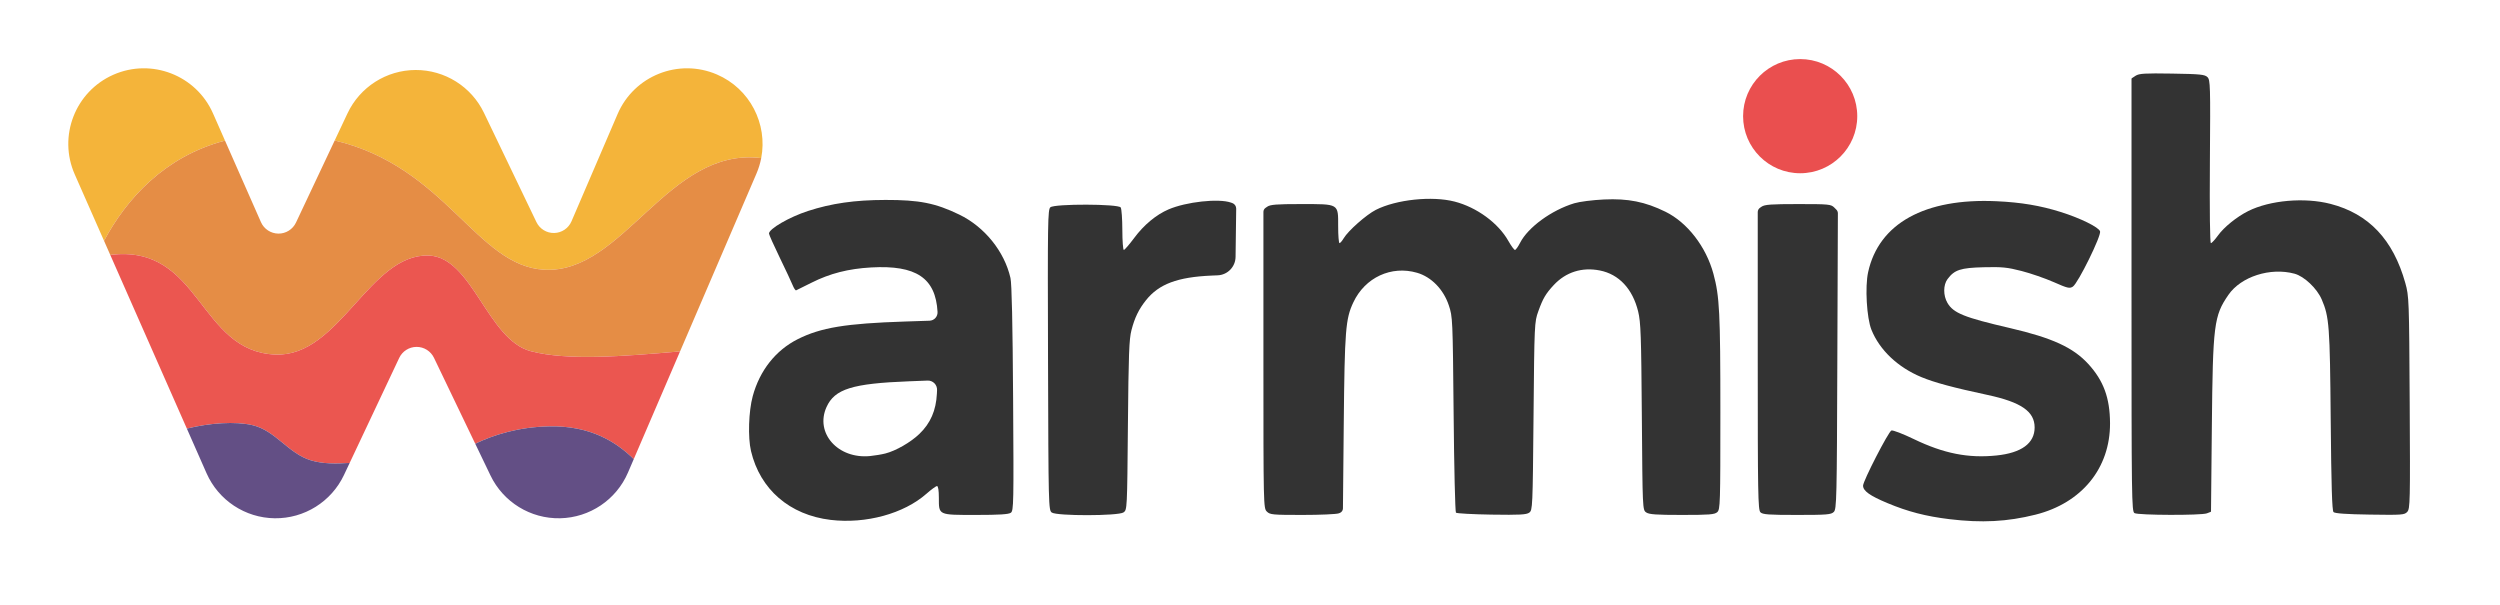
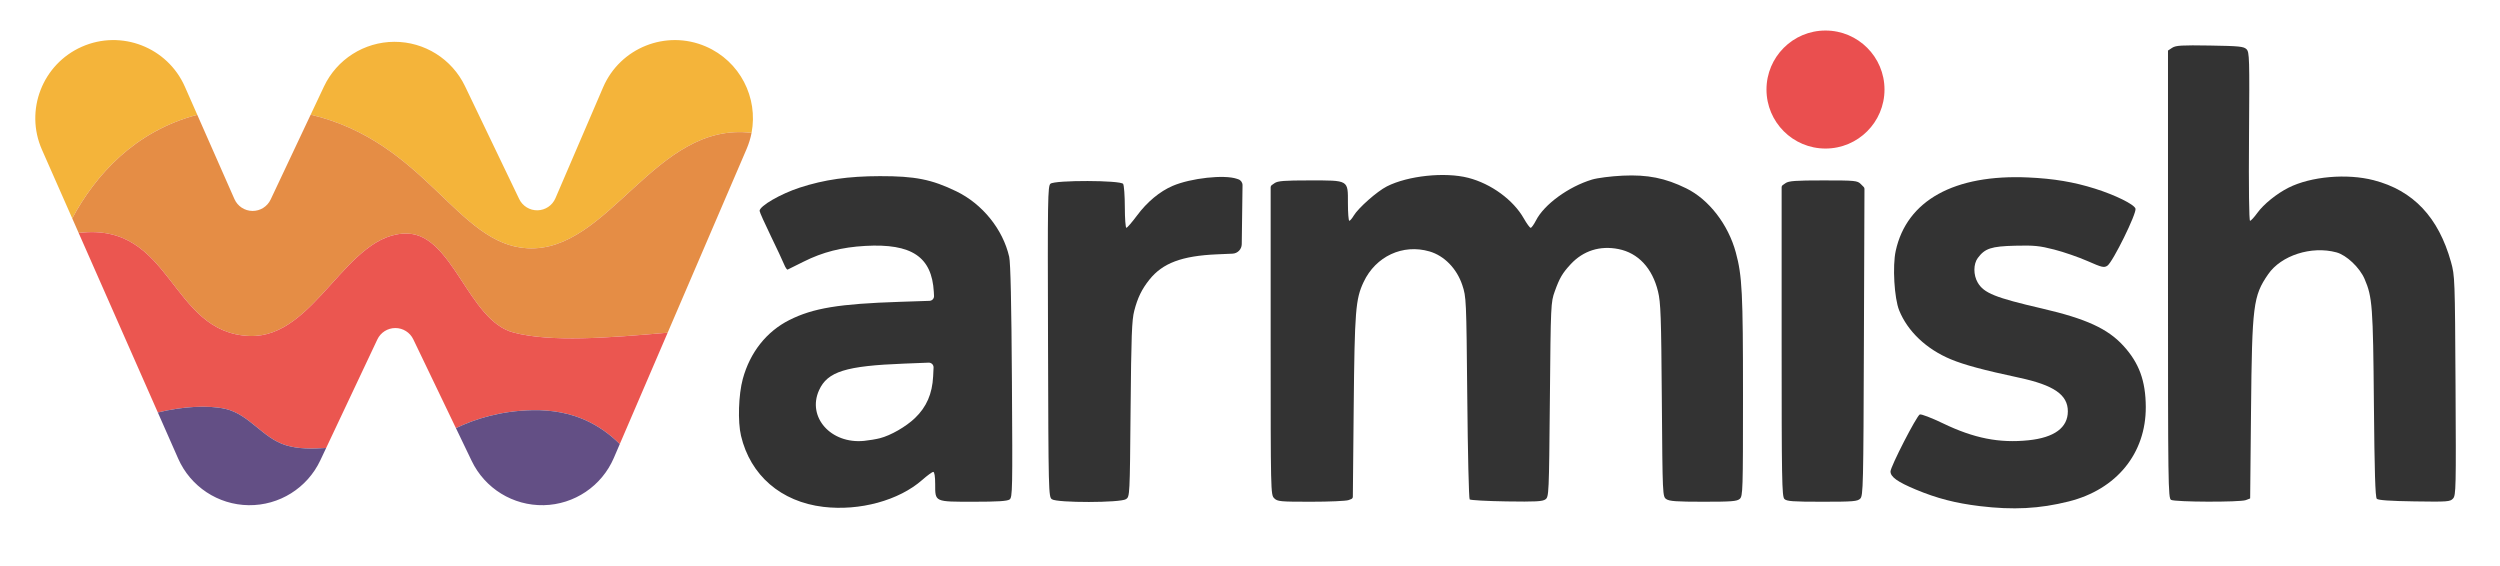
- <svg xmlns="http://www.w3.org/2000/svg" width="100%" height="100%" viewBox="0 0 1489 360" version="1.1" xml:space="preserve" style="fill-rule:evenodd;clip-rule:evenodd;stroke-linejoin:round;stroke-miterlimit:2;">
-   <g id="Artboard1" transform="matrix(0.55726,0,0,0.307956,407.915,132.113)">
+ <svg xmlns="http://www.w3.org/2000/svg" width="100%" height="100%" viewBox="0 0 2881 652" version="1.1" xml:space="preserve" style="fill-rule:evenodd;clip-rule:evenodd;stroke-linejoin:round;stroke-miterlimit:2;">
+   <g id="Artboard1" transform="matrix(1.07822,0,0,0.557742,789.256,239.271)">
    <rect x="-732" y="-429" width="2672" height="1169" style="fill:none;" />
-     <g transform="matrix(1.79449,0,0,3.24722,-708.338,-395.924)">
-       <circle cx="1059" cy="59" r="34" style="fill:rgb(234,79,79);" />
-     </g>
-     <g transform="matrix(1.79449,0,0,3.24722,-2021.91,-1788.98)">
-       <path d="M780.781,562.238L763.326,522.658C753.304,499.934 763.617,473.348 786.342,463.326C809.066,453.304 835.652,463.617 845.674,486.342L852.826,502.559C816.687,512.035 794.084,537.412 780.781,562.238ZM918.168,502.482L925.801,486.3C933.208,470.6 948.985,460.56 966.345,460.5C983.704,460.44 999.55,470.371 1007.07,486.02L1038.31,551.085C1040.26,555.138 1044.39,557.68 1048.89,557.586C1053.38,557.492 1057.41,554.78 1059.19,550.648L1086.66,486.732C1096.46,463.914 1122.95,453.35 1145.77,463.157C1165.54,471.652 1176.11,492.668 1172.2,512.97C1116.7,506.115 1090.12,581.951 1043.06,579.465C1002.53,577.324 984.598,518.191 918.168,502.482Z" style="fill:rgb(244,180,58);" />
-     </g>
-     <g transform="matrix(1.79449,0,0,3.24722,-2021.91,-1788.98)">
-       <path d="M1172.2,512.97C1171.6,516.103 1170.65,519.218 1169.34,522.268L1123.86,628.11C1089.57,631.1 1056.78,633.722 1035,628C1009.01,621.174 1000.16,571.744 974,571C938.833,570 921.028,631.362 883,630C836.743,628.343 838.6,563.959 784.49,570.648L780.781,562.238C794.084,537.412 816.687,512.035 852.826,502.559L874.236,551.108C876.049,555.218 880.093,557.891 884.584,557.948C889.076,558.005 893.187,555.436 895.103,551.374L918.168,502.482C984.598,518.191 1002.53,577.324 1043.06,579.465C1090.12,581.951 1116.7,506.115 1172.2,512.97Z" style="fill:rgb(229,141,69);" />
-     </g>
-     <g transform="matrix(1.79449,0,0,3.24722,-2021.91,-1788.98)">
-       <path d="M1123.86,628.11L1096.28,692.263C1085.58,681.791 1070.35,672.304 1046,672.756C1027.52,673.099 1012.68,677.875 1001.87,683.099L977.293,631.925C975.377,627.936 971.339,625.406 966.914,625.421C962.49,625.436 958.469,627.995 956.581,631.996L927.076,694.541C918.877,695.083 910.925,695.111 904,693C890.333,688.833 882.975,675.203 869,672C859.069,669.724 843.873,670.659 830.108,674.086L784.49,570.648C838.6,563.959 836.743,628.343 883,630C921.028,631.362 938.833,570 974,571C1000.16,571.744 1009.01,621.174 1035,628C1056.78,633.722 1089.57,631.1 1123.86,628.11Z" style="fill:rgb(235,86,80);" />
-     </g>
-     <g transform="matrix(1.79449,0,0,3.24722,-2021.91,-1788.98)">
-       <path d="M1096.28,692.263L1092.84,700.268C1085.88,716.478 1070.08,727.121 1052.44,727.49C1034.8,727.859 1018.57,717.885 1010.94,701.98L1001.87,683.099C1012.68,677.875 1027.52,673.099 1046,672.756C1070.35,672.304 1085.58,681.791 1096.28,692.263ZM927.076,694.541L923.699,701.7C916.18,717.638 900.049,727.721 882.428,727.496C864.806,727.272 848.937,716.783 841.826,700.658L830.108,674.086C843.873,670.659 859.069,669.724 869,672C882.975,675.203 890.333,688.833 904,693C910.925,695.111 918.877,695.083 927.076,694.541Z" style="fill:rgb(99,79,133);" />
-     </g>
-     <g transform="matrix(2.42078,0,0,4.38052,-2746.65,-4228.27)">
-       <path d="M1198.99,1096.85C1180.89,1094.69 1167.81,1083.4 1163.81,1066.46C1162.39,1060.43 1162.75,1048.89 1164.58,1042.19C1167.67,1030.86 1174.7,1021.97 1184.44,1017.06C1194.62,1011.94 1205.64,1010.12 1231.69,1009.27C1231.69,1009.27 1238.28,1009.05 1242.62,1008.91C1243.61,1008.88 1244.54,1008.45 1245.21,1007.72C1245.88,1006.99 1246.22,1006.02 1246.17,1005.03C1246.17,1005.03 1246.17,1005.03 1246.17,1005.03C1245.33,990.043 1236.74,984.277 1216.88,985.387C1206.84,985.945 1198.66,988.035 1190.56,992.109C1187.09,993.855 1184.02,995.383 1183.73,995.5C1183.44,995.617 1182.76,994.605 1182.21,993.25C1181.67,991.895 1179.09,986.395 1176.49,981.035C1173.89,975.672 1171.75,970.902 1171.75,970.434C1171.75,968.34 1180.67,963.172 1188.94,960.473C1199.35,957.086 1209.62,955.613 1223.12,955.586C1238.12,955.555 1245.23,956.961 1255.75,962.051C1266.92,967.449 1275.68,978.301 1278.36,990.035C1278.94,992.555 1279.32,1010.02 1279.53,1043.26C1279.83,1089.79 1279.77,1092.79 1278.53,1093.69C1277.57,1094.4 1273.42,1094.66 1263.16,1094.66C1246.38,1094.66 1246.75,1094.83 1246.75,1087.11C1246.75,1083.86 1246.44,1081.91 1245.93,1081.91C1245.48,1081.91 1243.38,1083.44 1241.25,1085.32C1231.26,1094.12 1214.5,1098.69 1198.99,1096.85ZM1223.12,1067.53C1227.74,1066.36 1234.27,1062.61 1238.13,1058.91C1243.05,1054.2 1245.51,1048.54 1245.88,1041.1C1245.88,1041.1 1245.91,1040.44 1245.95,1039.57C1246.01,1038.44 1245.59,1037.34 1244.79,1036.53C1244,1035.73 1242.9,1035.29 1241.77,1035.34C1238.14,1035.48 1233.52,1035.66 1233.52,1035.66C1208.55,1036.62 1200.77,1039.05 1197.16,1047C1191.94,1058.5 1202.19,1070.06 1216.38,1068.66C1218.44,1068.46 1221.48,1067.95 1223.12,1067.53Z" style="fill-opacity:0.8;" />
-     </g>
-     <g transform="matrix(2.42078,0,0,4.38052,-2755.62,-4228.27)">
-       <path d="M1696.66,1096.53C1686.25,1095.27 1678.29,1093.21 1669.28,1089.44C1661.5,1086.19 1658.5,1084.05 1658.5,1081.73C1658.5,1079.67 1669.7,1057.88 1671.02,1057.38C1671.63,1057.14 1676.07,1058.84 1680.88,1061.16C1694.13,1067.55 1704.93,1069.69 1717.41,1068.41C1728.47,1067.27 1734.25,1063.02 1734.25,1056.04C1734.25,1048.97 1728.29,1044.86 1713.45,1041.68C1698.18,1038.41 1690,1036.2 1684.25,1033.81C1673.83,1029.47 1665.82,1021.88 1662.2,1012.91C1660.11,1007.74 1659.31,993.961 1660.73,987.5C1665.43,965.965 1685.77,954.707 1717.38,956.152C1728.25,956.648 1736.79,958.082 1745.82,960.922C1754.5,963.656 1762.56,967.629 1763.14,969.453C1763.75,971.383 1753.43,992.34 1751.13,993.852C1749.7,994.785 1748.83,994.582 1742.68,991.867C1738.9,990.203 1732.51,987.988 1728.47,986.953C1722.15,985.328 1719.82,985.098 1711.75,985.301C1701.54,985.555 1698.84,986.438 1695.79,990.539C1693.87,993.117 1693.85,997.781 1695.75,1001.04C1698.39,1005.55 1703.14,1007.47 1723.38,1012.16C1742.05,1016.5 1751.27,1020.73 1757.95,1028.02C1764.69,1035.38 1767.48,1043 1767.54,1054.16C1767.62,1074.01 1755.07,1089.41 1734.62,1094.54C1722.19,1097.66 1710.88,1098.25 1696.66,1096.53Z" style="fill-opacity:0.8;" />
-     </g>
-     <g transform="matrix(2.42078,0,0,4.38052,-2750.24,-4228.27)">
-       <path d="M1298.08,1093.59C1296.66,1092.56 1296.62,1090.88 1296.43,1026.19C1296.24,965.004 1296.32,959.781 1297.48,958.824C1299.39,957.238 1327.51,957.312 1328.52,958.91C1328.91,959.527 1329.23,964 1329.24,968.848C1329.25,973.695 1329.54,977.66 1329.9,977.66C1330.25,977.66 1332.31,975.281 1334.47,972.375C1338.77,966.59 1344.18,962.098 1349.67,959.746C1357.46,956.41 1371.73,954.848 1377.15,956.738C1377.15,956.738 1377.41,956.829 1377.77,956.951C1378.82,957.318 1379.52,958.319 1379.51,959.436C1379.45,963.555 1379.32,973.612 1379.23,980.746C1379.17,985.116 1375.71,988.681 1371.34,988.868C1369.79,988.934 1368.63,988.984 1368.62,988.984C1368.62,988.984 1368.62,988.984 1368.62,988.984C1353.59,989.633 1345.38,992.716 1339.7,999.836C1336.49,1003.87 1334.71,1007.51 1333.27,1013.07C1332.23,1017.03 1331.98,1023.7 1331.7,1055.1C1331.37,1092.17 1331.36,1092.42 1329.77,1093.54C1327.48,1095.14 1300.26,1095.18 1298.08,1093.59Z" style="fill-opacity:0.8;fill-rule:nonzero;" />
-     </g>
-     <g transform="matrix(2.42078,0,0,4.38052,-2755.62,-4228.27)">
-       <path d="M1395.25,1093.16C1393.77,1091.68 1393.75,1090.66 1393.75,1025.7C1393.75,1025.7 1393.75,969.533 1393.75,960.861C1393.75,960.16 1394.09,959.503 1394.67,959.102C1395.06,958.831 1395.42,958.578 1395.42,958.578C1396.77,957.629 1399.55,957.41 1410.25,957.41C1427.28,957.41 1426.75,957.094 1426.75,967.203C1426.75,971.305 1427.02,974.66 1427.34,974.66C1427.66,974.66 1428.5,973.688 1429.2,972.5C1431.16,969.191 1439.19,962.09 1443.39,959.965C1452.41,955.395 1468.15,953.738 1478.16,956.309C1487.93,958.82 1497.44,965.777 1501.9,973.691C1503.14,975.875 1504.44,977.66 1504.81,977.66C1505.17,977.66 1506.19,976.238 1507.08,974.504C1510.56,967.676 1520.95,960.098 1531,957.055C1533.29,956.359 1539.13,955.613 1544.12,955.379C1554.73,954.883 1562.29,956.391 1571.25,960.793C1580.93,965.543 1589.19,976.234 1592.43,988.184C1595.14,998.215 1595.5,1005.28 1595.5,1049.34C1595.5,1089.89 1595.43,1092.24 1594.13,1093.42C1592.95,1094.48 1590.72,1094.66 1578.55,1094.66C1567.16,1094.66 1564.02,1094.44 1562.74,1093.54C1561.15,1092.43 1561.14,1092.23 1560.83,1051.35C1560.56,1015.34 1560.36,1009.61 1559.2,1004.84C1556.77,994.859 1550.72,988.387 1542.27,986.723C1534.4,985.176 1527.28,987.434 1521.94,993.156C1518.39,996.977 1517.15,999.078 1515.11,1004.77C1513.42,1009.46 1513.38,1010.17 1513.01,1051.03C1512.64,1091.43 1512.59,1092.56 1511.12,1093.64C1509.89,1094.55 1506.93,1094.71 1494.5,1094.52C1486.18,1094.39 1479.09,1094 1478.75,1093.66C1478.41,1093.32 1477.94,1073.74 1477.73,1050.16C1477.33,1007.93 1477.3,1007.21 1475.6,1002.11C1473.24,995.055 1467.9,989.574 1461.59,987.742C1450.21,984.434 1438.62,989.812 1433.45,1000.81C1430.01,1008.11 1429.62,1013.07 1429.22,1054.39C1429.22,1054.39 1428.93,1084.72 1428.86,1091.79C1428.85,1092.67 1428.3,1093.46 1427.48,1093.78C1427.2,1093.88 1427,1093.96 1427,1093.96C1425.98,1094.34 1418.76,1094.66 1410.95,1094.66C1397.75,1094.66 1396.64,1094.56 1395.25,1093.16Z" style="fill-opacity:0.8;fill-rule:nonzero;" />
-     </g>
-     <g transform="matrix(2.42078,0,0,4.38052,-2755.62,-4228.27)">
-       <path d="M1613.18,1093.48C1612.12,1092.43 1612,1085.28 1612,1026.02C1612,1026.02 1612,969.895 1612,960.941C1612,960.19 1612.37,959.486 1612.98,959.056C1613.35,958.804 1613.67,958.578 1613.67,958.578C1615.04,957.617 1617.92,957.41 1629.79,957.41C1643.45,957.41 1644.34,957.496 1645.82,958.973C1645.82,958.973 1646.28,959.44 1646.7,959.863C1647.14,960.296 1647.38,960.883 1647.38,961.494C1647.35,969.58 1647.14,1026.27 1647.14,1026.27C1646.93,1088.04 1646.83,1092.08 1645.58,1093.33C1644.39,1094.51 1642.62,1094.66 1629.31,1094.66C1616.72,1094.66 1614.17,1094.47 1613.18,1093.48Z" style="fill-opacity:0.8;fill-rule:nonzero;" />
-     </g>
-     <g transform="matrix(2.42078,0,0,4.38052,-2761.01,-4228.27)">
-       <path d="M1780.56,1093.85C1779.32,1093.13 1779.25,1087.74 1779.25,997.516C1779.25,997.516 1779.25,906.276 1779.25,902.093C1779.25,902.001 1779.3,901.914 1779.37,901.864C1779.78,901.595 1781.06,900.756 1781.06,900.754C1781.06,900.754 1781.06,900.754 1781.06,900.754C1782.6,899.754 1785.12,899.602 1797.16,899.801C1809.69,900.004 1811.61,900.199 1812.79,901.375C1814.04,902.633 1814.11,904.973 1813.86,938.688C1813.7,960.535 1813.88,974.66 1814.3,974.66C1814.68,974.66 1816.09,973.129 1817.44,971.262C1820.07,967.598 1825.72,963.031 1830.76,960.508C1840.33,955.707 1855.68,954.363 1867.12,957.328C1884.01,961.699 1894.79,973.117 1900.14,992.285C1901.77,998.145 1901.82,999.367 1902.07,1045.06C1902.32,1088.87 1902.25,1091.91 1901.01,1093.28C1899.77,1094.65 1898.76,1094.73 1884.51,1094.51C1874.1,1094.36 1869.04,1094 1868.44,1093.4C1867.79,1092.75 1867.46,1081.93 1867.2,1052.9C1866.84,1011.18 1866.55,1007.23 1863.23,999.523C1861.12,994.625 1855.49,989.301 1851.2,988.145C1840.53,985.27 1827.58,989.426 1822.02,997.512C1815.64,1006.77 1815.16,1010.62 1814.72,1055.52C1814.72,1055.52 1814.38,1090.2 1814.35,1093.07C1814.35,1093.18 1814.28,1093.28 1814.18,1093.32C1813.71,1093.5 1812.5,1093.96 1812.5,1093.96C1809.98,1094.91 1782.23,1094.82 1780.56,1093.85Z" style="fill-opacity:0.8;fill-rule:nonzero;" />
+     <g transform="matrix(1.03367,0,0,1.1043,-13.0791,-18.342)">
+       <g transform="matrix(1.79449,0,0,3.24722,-708.338,-395.924)">
+         <circle cx="1059" cy="59" r="34" style="fill:rgb(234,79,79);" />
+       </g>
+       <g transform="matrix(1.79449,0,0,3.24722,-2021.91,-1788.98)">
+         <path d="M780.781,562.238L763.326,522.658C753.304,499.934 763.617,473.348 786.342,463.326C809.066,453.304 835.652,463.617 845.674,486.342L852.826,502.559C816.687,512.035 794.084,537.412 780.781,562.238ZM918.168,502.482L925.801,486.3C933.208,470.6 948.985,460.56 966.345,460.5C983.704,460.44 999.55,470.371 1007.07,486.02L1038.31,551.085C1040.26,555.138 1044.39,557.68 1048.89,557.586C1053.38,557.492 1057.41,554.78 1059.19,550.648L1086.66,486.732C1096.46,463.914 1122.95,453.35 1145.77,463.157C1165.54,471.652 1176.11,492.668 1172.2,512.97C1116.7,506.115 1090.12,581.951 1043.06,579.465C1002.53,577.324 984.598,518.191 918.168,502.482Z" style="fill:rgb(244,180,58);" />
+       </g>
+       <g transform="matrix(1.79449,0,0,3.24722,-2021.91,-1788.98)">
+         <path d="M1172.2,512.97C1171.6,516.103 1170.65,519.218 1169.34,522.268L1123.86,628.11C1089.57,631.1 1056.78,633.722 1035,628C1009.01,621.174 1000.16,571.744 974,571C938.833,570 921.028,631.362 883,630C836.743,628.343 838.6,563.959 784.49,570.648L780.781,562.238C794.084,537.412 816.687,512.035 852.826,502.559L874.236,551.108C876.049,555.218 880.093,557.891 884.584,557.948C889.076,558.005 893.187,555.436 895.103,551.374L918.168,502.482C984.598,518.191 1002.53,577.324 1043.06,579.465C1090.12,581.951 1116.7,506.115 1172.2,512.97Z" style="fill:rgb(229,141,69);" />
+       </g>
+       <g transform="matrix(1.79449,0,0,3.24722,-2021.91,-1788.98)">
+         <path d="M1123.86,628.11L1096.28,692.263C1085.58,681.791 1070.35,672.304 1046,672.756C1027.52,673.099 1012.68,677.875 1001.87,683.099L977.293,631.925C975.377,627.936 971.339,625.406 966.914,625.421C962.49,625.436 958.469,627.995 956.581,631.996L927.076,694.541C918.877,695.083 910.925,695.111 904,693C890.333,688.833 882.975,675.203 869,672C859.069,669.724 843.873,670.659 830.108,674.086L784.49,570.648C838.6,563.959 836.743,628.343 883,630C921.028,631.362 938.833,570 974,571C1000.16,571.744 1009.01,621.174 1035,628C1056.78,633.722 1089.57,631.1 1123.86,628.11Z" style="fill:rgb(235,86,80);" />
+       </g>
+       <g transform="matrix(1.79449,0,0,3.24722,-2021.91,-1788.98)">
+         <path d="M1096.28,692.263L1092.84,700.268C1085.88,716.478 1070.08,727.121 1052.44,727.49C1034.8,727.859 1018.57,717.885 1010.94,701.98L1001.87,683.099C1012.68,677.875 1027.52,673.099 1046,672.756C1070.35,672.304 1085.58,681.791 1096.28,692.263ZM927.076,694.541L923.699,701.7C916.18,717.638 900.049,727.721 882.428,727.496C864.806,727.272 848.937,716.783 841.826,700.658L830.108,674.086C843.873,670.659 859.069,669.724 869,672C882.975,675.203 890.333,688.833 904,693C910.925,695.111 918.877,695.083 927.076,694.541Z" style="fill:rgb(99,79,133);" />
+       </g>
+       <g transform="matrix(2.42078,0,0,4.38052,-2746.65,-4228.27)">
+         <path d="M1198.99,1096.85C1180.89,1094.69 1167.81,1083.4 1163.81,1066.46C1162.39,1060.43 1162.75,1048.89 1164.58,1042.19C1167.67,1030.86 1174.7,1021.97 1184.44,1017.06C1194.62,1011.94 1205.64,1010.12 1231.69,1009.27C1231.69,1009.27 1240.28,1008.99 1244.31,1008.85C1244.86,1008.84 1245.37,1008.6 1245.74,1008.2C1246.1,1007.8 1246.29,1007.27 1246.26,1006.73C1246.21,1005.85 1246.17,1005.03 1246.17,1005.03C1245.33,990.043 1236.74,984.277 1216.88,985.387C1206.84,985.945 1198.66,988.035 1190.56,992.109C1187.09,993.855 1184.02,995.383 1183.73,995.5C1183.44,995.617 1182.76,994.605 1182.21,993.25C1181.67,991.895 1179.09,986.395 1176.49,981.035C1173.89,975.672 1171.75,970.902 1171.75,970.434C1171.75,968.34 1180.67,963.172 1188.94,960.473C1199.35,957.086 1209.62,955.613 1223.12,955.586C1238.12,955.555 1245.23,956.961 1255.75,962.051C1266.92,967.449 1275.68,978.301 1278.36,990.035C1278.94,992.555 1279.32,1010.02 1279.53,1043.26C1279.83,1089.79 1279.77,1092.79 1278.53,1093.69C1277.57,1094.4 1273.42,1094.66 1263.16,1094.66C1246.38,1094.66 1246.75,1094.83 1246.75,1087.11C1246.75,1083.86 1246.44,1081.91 1245.93,1081.91C1245.48,1081.91 1243.38,1083.44 1241.25,1085.32C1231.26,1094.12 1214.5,1098.69 1198.99,1096.85ZM1223.12,1067.53C1227.74,1066.36 1234.27,1062.61 1238.13,1058.91C1243.05,1054.2 1245.51,1048.54 1245.88,1041.1C1245.88,1041.1 1245.98,1039.06 1246.06,1037.37C1246.09,1036.8 1245.88,1036.25 1245.48,1035.85C1245.08,1035.45 1244.53,1035.23 1243.97,1035.25C1240.36,1035.39 1233.52,1035.66 1233.52,1035.66C1208.55,1036.62 1200.77,1039.05 1197.16,1047C1191.94,1058.5 1202.19,1070.06 1216.38,1068.66C1218.44,1068.46 1221.48,1067.95 1223.12,1067.53Z" style="fill-opacity:0.8;" />
+       </g>
+       <g transform="matrix(2.42078,0,0,4.38052,-2755.62,-4228.27)">
+         <path d="M1696.66,1096.53C1686.25,1095.27 1678.29,1093.21 1669.28,1089.44C1661.5,1086.19 1658.5,1084.05 1658.5,1081.73C1658.5,1079.67 1669.7,1057.88 1671.02,1057.38C1671.63,1057.14 1676.07,1058.84 1680.88,1061.16C1694.13,1067.55 1704.93,1069.69 1717.41,1068.41C1728.47,1067.27 1734.25,1063.02 1734.25,1056.04C1734.25,1048.97 1728.29,1044.86 1713.45,1041.68C1698.18,1038.41 1690,1036.2 1684.25,1033.81C1673.83,1029.47 1665.82,1021.88 1662.2,1012.91C1660.11,1007.74 1659.31,993.961 1660.73,987.5C1665.43,965.965 1685.77,954.707 1717.38,956.152C1728.25,956.648 1736.79,958.082 1745.82,960.922C1754.5,963.656 1762.56,967.629 1763.14,969.453C1763.75,971.383 1753.43,992.34 1751.13,993.852C1749.7,994.785 1748.83,994.582 1742.68,991.867C1738.9,990.203 1732.51,987.988 1728.47,986.953C1722.15,985.328 1719.82,985.098 1711.75,985.301C1701.54,985.555 1698.84,986.438 1695.79,990.539C1693.87,993.117 1693.85,997.781 1695.75,1001.04C1698.39,1005.55 1703.14,1007.47 1723.38,1012.16C1742.05,1016.5 1751.27,1020.73 1757.95,1028.02C1764.69,1035.38 1767.48,1043 1767.54,1054.16C1767.62,1074.01 1755.07,1089.41 1734.62,1094.54C1722.19,1097.66 1710.88,1098.25 1696.66,1096.53Z" style="fill-opacity:0.8;" />
+       </g>
+       <g transform="matrix(2.42078,0,0,4.38052,-2750.24,-4228.27)">
+         <path d="M1298.08,1093.59C1296.66,1092.56 1296.62,1090.88 1296.43,1026.19C1296.24,965.004 1296.32,959.781 1297.48,958.824C1299.39,957.238 1327.51,957.312 1328.52,958.91C1328.91,959.527 1329.23,964 1329.24,968.848C1329.25,973.695 1329.54,977.66 1329.9,977.66C1330.25,977.66 1332.31,975.281 1334.47,972.375C1338.77,966.59 1344.18,962.098 1349.67,959.746C1357.46,956.41 1371.73,954.848 1377.15,956.738C1377.15,956.738 1377.4,956.825 1377.74,956.943C1378.81,957.315 1379.52,958.33 1379.51,959.462C1379.44,964.436 1379.26,977.932 1379.18,984.641C1379.15,986.826 1377.42,988.608 1375.23,988.701C1372.27,988.828 1368.68,988.982 1368.63,988.984C1368.62,988.984 1368.62,988.984 1368.62,988.984C1353.59,989.633 1345.38,992.715 1339.7,999.836C1336.49,1003.87 1334.71,1007.51 1333.27,1013.07C1332.23,1017.03 1331.98,1023.7 1331.7,1055.1C1331.37,1092.17 1331.36,1092.42 1329.77,1093.54C1327.48,1095.14 1300.26,1095.18 1298.08,1093.59Z" style="fill-opacity:0.8;fill-rule:nonzero;" />
+       </g>
+       <g transform="matrix(2.42078,0,0,4.38052,-2755.62,-4228.27)">
+         <path d="M1395.25,1093.16C1393.77,1091.68 1393.75,1090.66 1393.75,1025.7C1393.75,1025.7 1393.75,966.692 1393.75,960.301C1393.75,959.951 1393.92,959.622 1394.21,959.422C1394.7,959.077 1395.42,958.578 1395.42,958.578C1396.77,957.629 1399.55,957.41 1410.25,957.41C1427.28,957.41 1426.75,957.094 1426.75,967.203C1426.75,971.305 1427.02,974.66 1427.34,974.66C1427.66,974.66 1428.5,973.688 1429.2,972.5C1431.16,969.191 1439.19,962.09 1443.39,959.965C1452.41,955.395 1468.15,953.738 1478.16,956.309C1487.93,958.82 1497.44,965.777 1501.9,973.691C1503.14,975.875 1504.44,977.66 1504.81,977.66C1505.17,977.66 1506.19,976.238 1507.08,974.504C1510.56,967.676 1520.95,960.098 1531,957.055C1533.29,956.359 1539.13,955.613 1544.12,955.379C1554.73,954.883 1562.29,956.391 1571.25,960.793C1580.93,965.543 1589.19,976.234 1592.43,988.184C1595.14,998.215 1595.5,1005.28 1595.5,1049.34C1595.5,1089.89 1595.43,1092.24 1594.13,1093.42C1592.95,1094.48 1590.72,1094.66 1578.55,1094.66C1567.16,1094.66 1564.02,1094.44 1562.74,1093.54C1561.15,1092.43 1561.14,1092.23 1560.83,1051.35C1560.56,1015.34 1560.36,1009.61 1559.2,1004.84C1556.77,994.859 1550.72,988.387 1542.27,986.723C1534.4,985.176 1527.28,987.434 1521.94,993.156C1518.39,996.977 1517.15,999.078 1515.11,1004.77C1513.42,1009.46 1513.38,1010.17 1513.01,1051.03C1512.64,1091.43 1512.59,1092.56 1511.12,1093.64C1509.89,1094.55 1506.93,1094.71 1494.5,1094.52C1486.18,1094.39 1479.09,1094 1478.75,1093.66C1478.41,1093.32 1477.94,1073.74 1477.73,1050.16C1477.33,1007.93 1477.3,1007.21 1475.6,1002.11C1473.24,995.055 1467.9,989.574 1461.59,987.742C1450.21,984.434 1438.62,989.812 1433.45,1000.81C1430.01,1008.11 1429.62,1013.07 1429.22,1054.39C1429.22,1054.39 1428.9,1087.18 1428.85,1092.52C1428.85,1092.96 1428.57,1093.36 1428.16,1093.52C1427.64,1093.71 1427,1093.96 1427,1093.96C1425.98,1094.34 1418.76,1094.66 1410.95,1094.66C1397.75,1094.66 1396.64,1094.56 1395.25,1093.16Z" style="fill-opacity:0.8;fill-rule:nonzero;" />
+       </g>
+       <g transform="matrix(2.42078,0,0,4.38052,-2755.62,-4228.27)">
+         <path d="M1613.18,1093.48C1612.12,1092.43 1612,1085.28 1612,1026.02C1612,1026.02 1612,966.951 1612,960.341C1612,959.966 1612.18,959.614 1612.49,959.399C1612.98,959.056 1613.67,958.578 1613.67,958.578C1615.04,957.617 1617.92,957.41 1629.79,957.41C1643.45,957.41 1644.34,957.496 1645.82,958.973C1645.82,958.973 1646.58,959.741 1647.04,960.201C1647.26,960.417 1647.38,960.711 1647.38,961.017C1647.36,966.954 1647.14,1026.25 1647.14,1026.27C1647.14,1026.27 1647.14,1026.27 1647.14,1026.27C1646.93,1088.04 1646.83,1092.08 1645.58,1093.33C1644.39,1094.51 1642.62,1094.66 1629.31,1094.66C1616.72,1094.66 1614.17,1094.47 1613.18,1093.48Z" style="fill-opacity:0.8;fill-rule:nonzero;" />
+       </g>
+       <g transform="matrix(2.42078,0,0,4.38052,-2761.01,-4228.27)">
+         <path d="M1780.56,1093.85C1779.32,1093.13 1779.25,1087.74 1779.25,997.516C1779.25,997.516 1779.25,905.011 1779.25,902.019C1779.25,901.973 1779.27,901.93 1779.31,901.904C1779.63,901.697 1781.06,900.754 1781.06,900.754C1782.59,899.754 1785.12,899.602 1797.16,899.801C1809.69,900.004 1811.61,900.199 1812.79,901.375C1814.04,902.633 1814.11,904.973 1813.86,938.688C1813.7,960.535 1813.88,974.66 1814.3,974.66C1814.68,974.66 1816.09,973.129 1817.44,971.262C1820.07,967.598 1825.72,963.031 1830.76,960.508C1840.33,955.707 1855.68,954.363 1867.12,957.328C1884.01,961.699 1894.79,973.117 1900.14,992.285C1901.77,998.145 1901.82,999.367 1902.07,1045.06C1902.32,1088.87 1902.25,1091.91 1901.01,1093.28C1899.77,1094.65 1898.76,1094.73 1884.51,1094.51C1874.1,1094.36 1869.04,1094 1868.44,1093.4C1867.79,1092.75 1867.46,1081.93 1867.2,1052.9C1867.2,1052.9 1867.2,1052.9 1867.2,1052.9C1866.84,1011.18 1866.55,1007.23 1863.23,999.523C1861.12,994.625 1855.49,989.301 1851.2,988.145C1840.53,985.27 1827.58,989.426 1822.02,997.512C1815.64,1006.77 1815.16,1010.62 1814.72,1055.52C1814.72,1055.52 1814.37,1091.09 1814.35,1093.16C1814.35,1093.22 1814.32,1093.27 1814.26,1093.29C1813.9,1093.43 1812.5,1093.96 1812.5,1093.96C1809.98,1094.91 1782.23,1094.82 1780.56,1093.85Z" style="fill-opacity:0.8;fill-rule:nonzero;" />
+       </g>
    </g>
  </g>
</svg>
